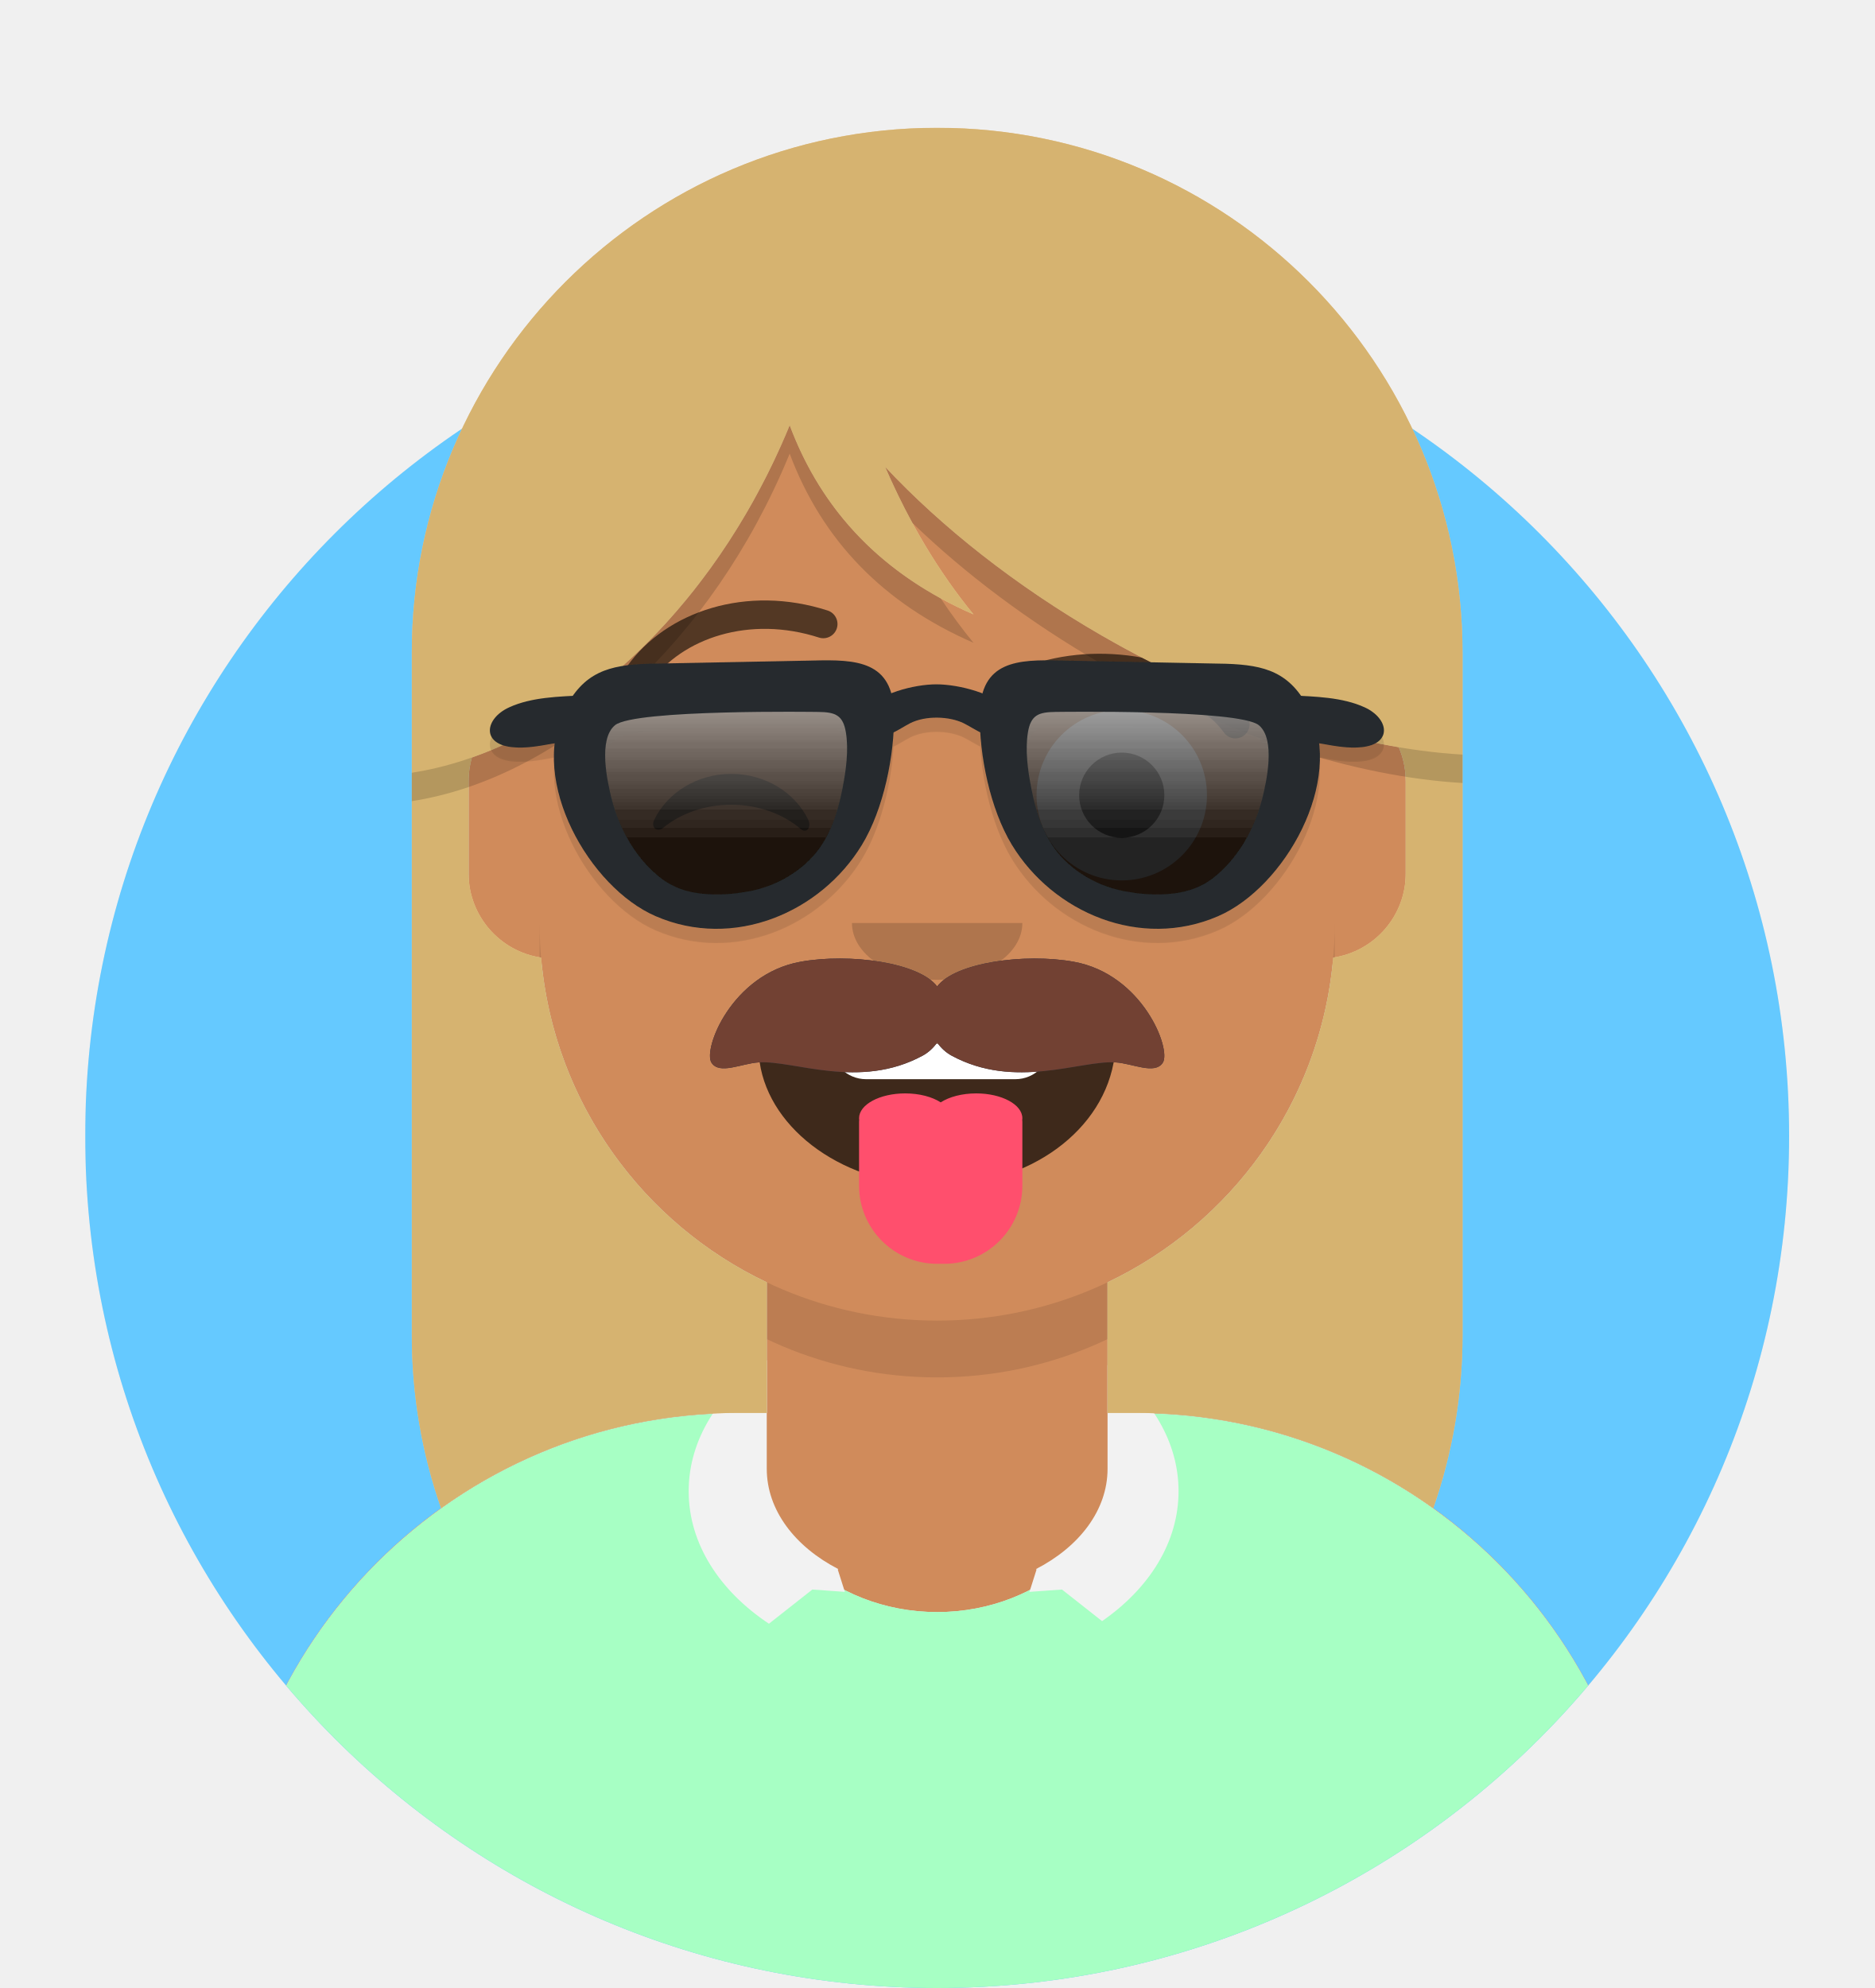
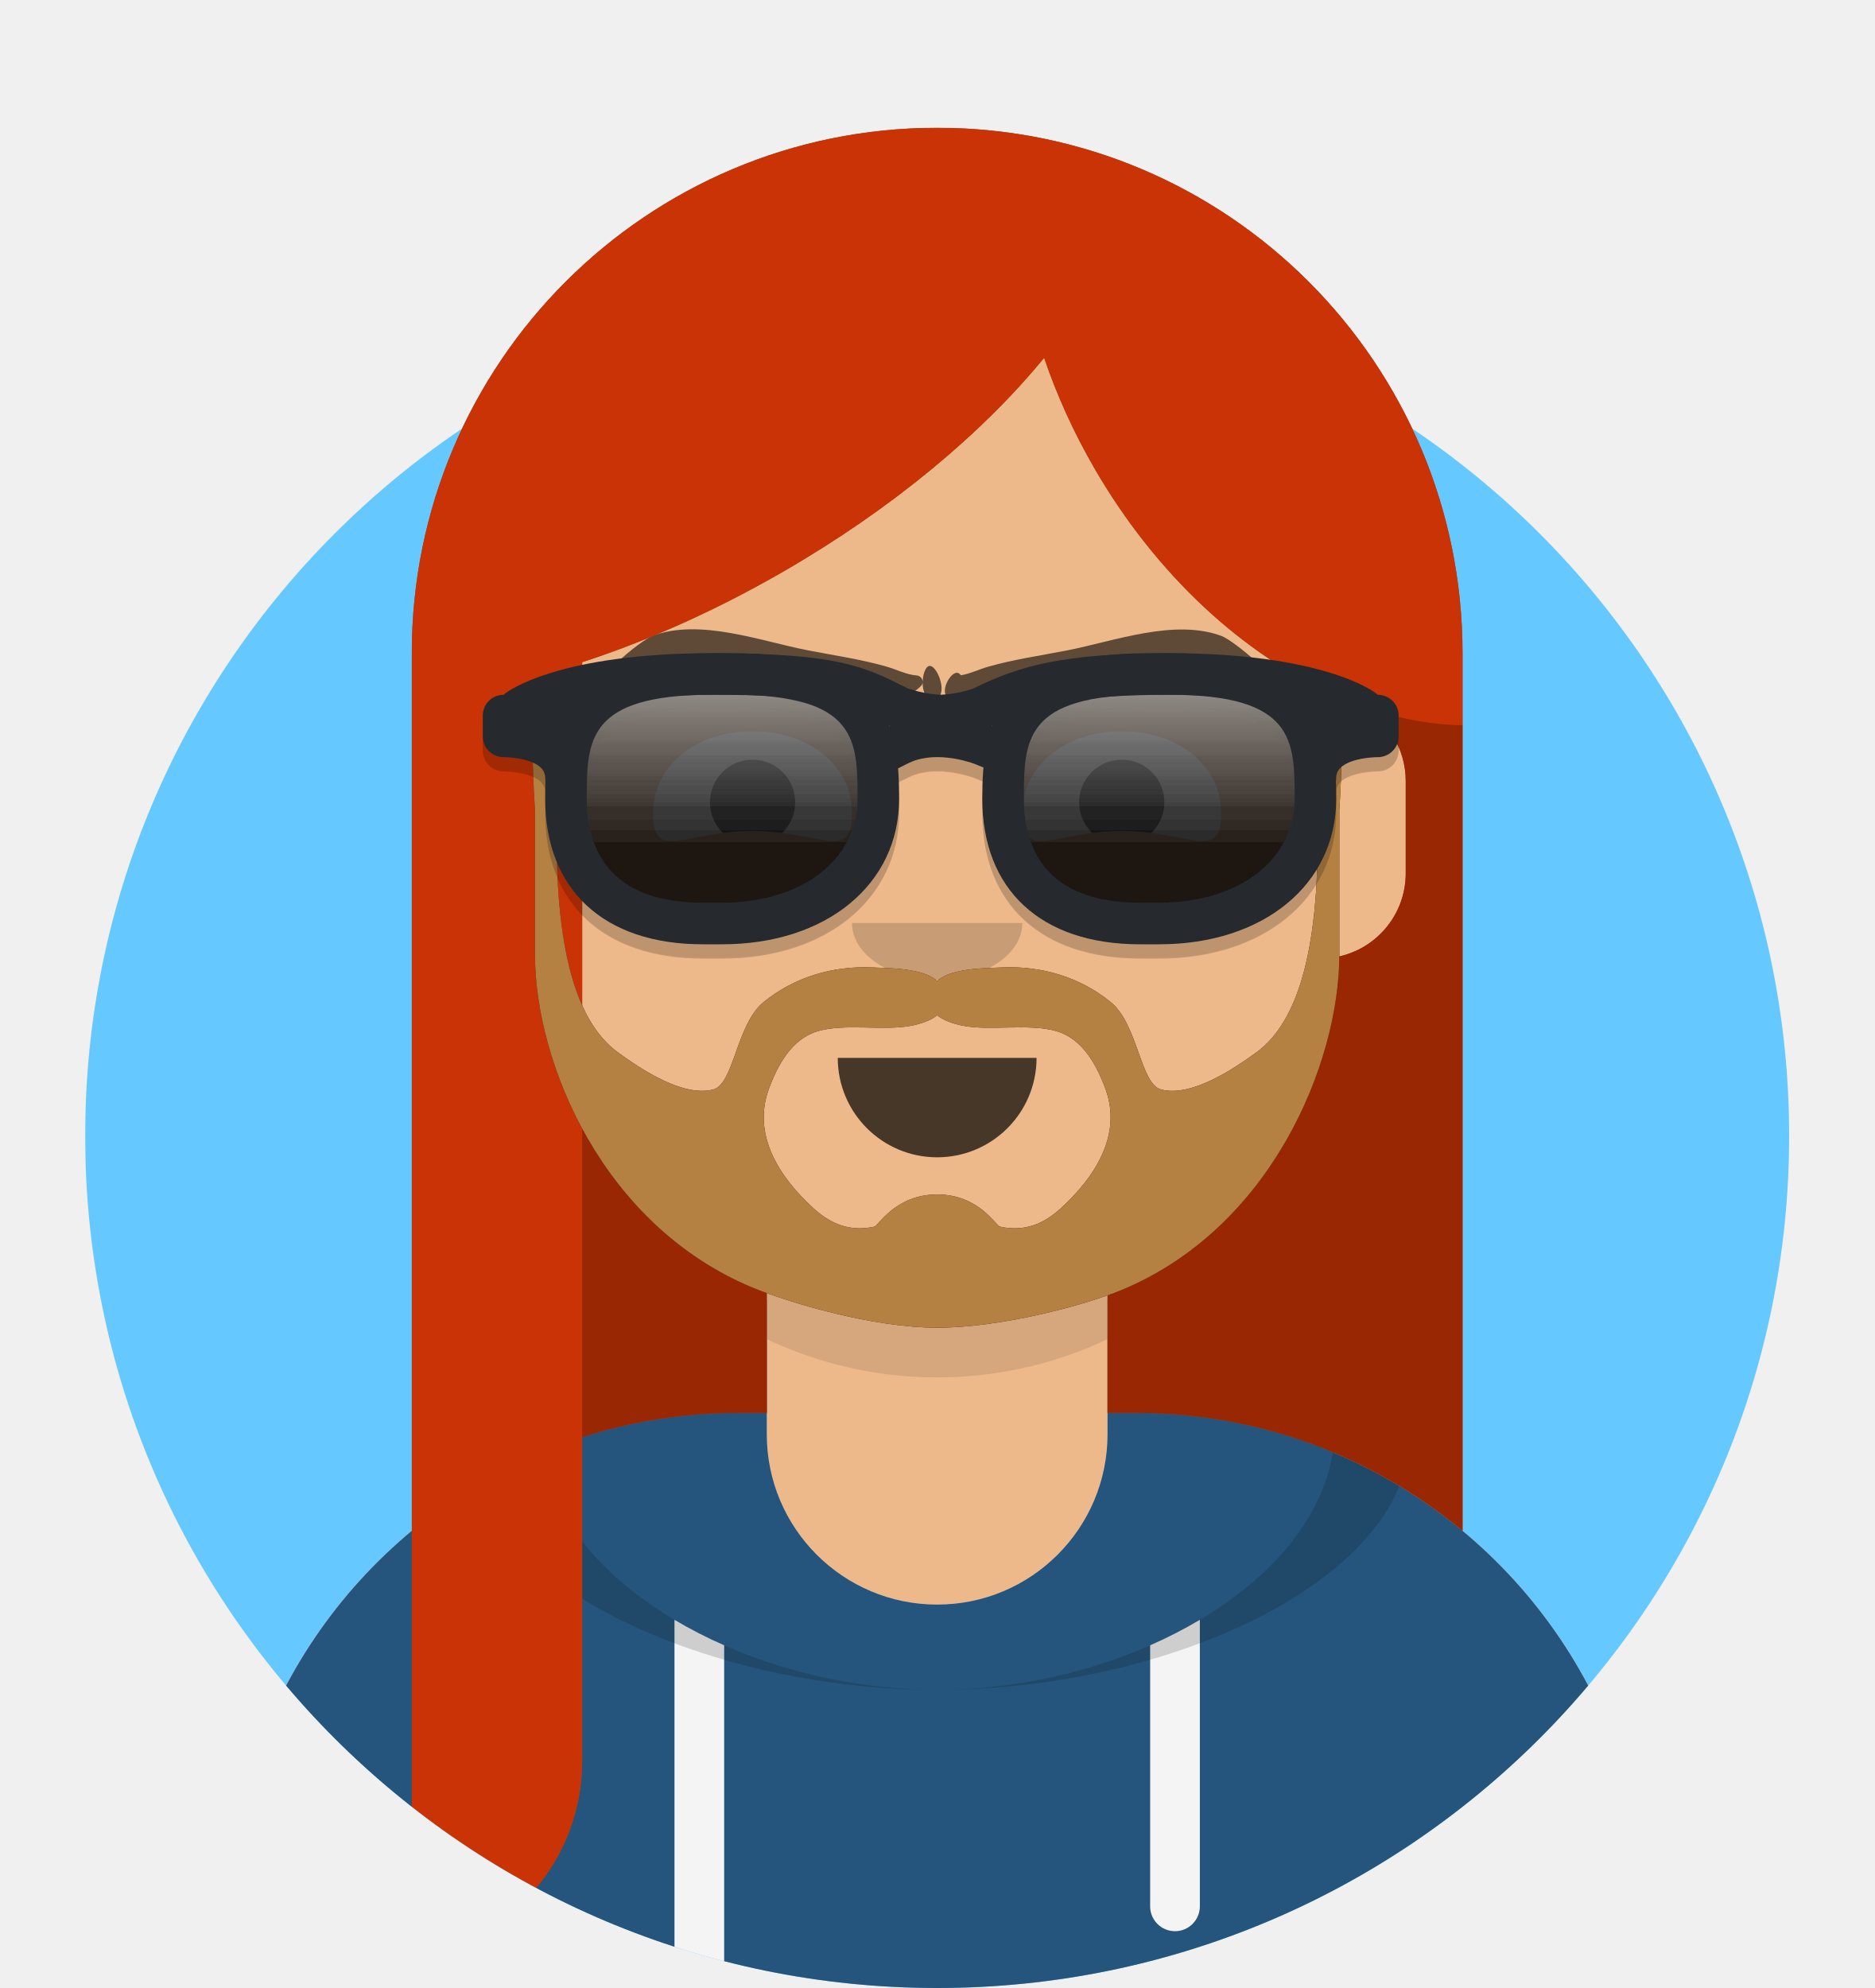
<svg xmlns="http://www.w3.org/2000/svg" xmlns:xlink="http://www.w3.org/1999/xlink" width="264px" height="280px" viewBox="0 0 264 280" version="1.1">
  <defs>
    <circle id="react-path-1" cx="120" cy="120" r="120" />
    <path d="M12,160 C12,226.274 65.726,280 132,280 C198.274,280 252,226.274 252,160 L264,160 L264,-1.42108547e-14 L-3.19744231e-14,-1.42108547e-14 L-3.19744231e-14,160 L12,160 Z" id="react-path-2" />
    <path d="M124,144.611 L124,163 L128,163 L128,163 C167.765,163 200,195.235 200,235 L200,244 L0,244 L0,235 C-4.86974701e-15,195.235 32.235,163 72,163 L72,163 L76,163 L76,144.611 C58.763,136.422 46.372,119.687 44.305,99.881 C38.48,99.058 34,94.052 34,88 L34,74 C34,68.054 38.325,63.118 44,62.166 L44,56 L44,56 C44,25.072 69.072,5.68137151e-15 100,0 L100,0 L100,0 C130.928,-5.68137151e-15 156,25.072 156,56 L156,62.166 C161.675,63.118 166,68.054 166,74 L166,88 C166,94.052 161.52,99.058 155.695,99.881 C153.628,119.687 141.237,136.422 124,144.611 Z" id="react-path-3" />
  </defs>
  <g id="Avataaar" stroke="none" stroke-width="1" fill="none" fill-rule="evenodd">
    <g transform="translate(-825, -1100)" id="Avataaar/Circle">
      <g transform="translate(825, 1100)">
        <g id="Circle" stroke-width="1" fill-rule="evenodd" transform="translate(12, 40)">
          <mask id="react-mask-4" fill="white">
            <use xlink:href="#react-path-1" />
          </mask>
          <use id="Circle-Background" fill="#E6E6E6" xlink:href="#react-path-1" />
          <g id="Color/Palette/Blue-01" mask="url(#react-mask-4)" fill="#65C9FF">
            <rect id="🖍Color" x="0" y="0" width="240" height="240" />
          </g>
        </g>
        <mask id="react-mask-5" fill="white">
          <use xlink:href="#react-path-2" />
        </mask>
        <g id="Mask" />
        <g id="Avataaar" stroke-width="1" fill-rule="evenodd" mask="url(#react-mask-5)">
          <g id="Body" transform="translate(32, 36)">
            <mask id="react-mask-6" fill="white">
              <use xlink:href="#react-path-3" />
            </mask>
            <use fill="#D0C6AC" xlink:href="#react-path-3" />
-             <g id="Skin/👶🏽-03-Brown" mask="url(#react-mask-6)" fill="#D08B5B">
+             <g id="Skin/👶🏽-03-Brown" mask="url(#react-mask-6)" fill="#EDB98A">
              <g transform="translate(0, 0)" id="Color">
                <rect x="0" y="0" width="264" height="280" />
              </g>
            </g>
            <path d="M156,79 L156,102 C156,132.928 130.928,158 100,158 C69.072,158 44,132.928 44,102 L44,79 L44,94 C44,124.928 69.072,150 100,150 C130.928,150 156,124.928 156,94 L156,79 Z" id="Neck-Shadow" fill-opacity="0.1" fill="#000000" mask="url(#react-mask-6)" />
          </g>
-           <g id="Clothing/Collar-+-Sweater" transform="translate(0, 170)">
+           <g id="Clothing/Hoodie" transform="translate(0, 170)">
            <defs>
-               <path d="M105.192,29.052 L104,29.052 L104,29.052 C64.235,29.052 32,61.287 32,101.052 L32,110 L232,110 L232,101.052 C232,61.287 199.765,29.052 160,29.052 L160,29.052 L158.808,29.052 C158.935,30.035 159,31.036 159,32.052 C159,45.859 146.912,57.052 132,57.052 C117.088,57.052 105,45.859 105,32.052 C105,31.036 105.065,30.035 105.192,29.052 Z" id="react-path-351" />
+               <path d="M108,13.071 C90.081,15.076 76.28,20.552 76.004,34.645 C50.146,45.568 32,71.165 32,100.999 L32,100.999 L32,110 L232,110 L232,100.999 C232,71.165 213.854,45.568 187.996,34.645 C187.72,20.552 173.919,15.076 156,13.071 L156,32 L156,32 C156,45.255 145.255,56 132,56 L132,56 C118.745,56 108,45.255 108,32 L108,13.071 Z" id="react-path-411" />
            </defs>
-             <mask id="react-mask-352" fill="white">
-               <use xlink:href="#react-path-351" />
+             <mask id="react-mask-412" fill="white">
+               <use xlink:href="#react-path-411" />
            </mask>
-             <use id="Clothes" fill="#E6E6E6" fill-rule="evenodd" xlink:href="#react-path-351" />
-             <g id="Color/Palette/Gray-01" mask="url(#react-mask-352)" fill-rule="evenodd" fill="#A7FFC4">
+             <use id="Hoodie" fill="#B7C1DB" fill-rule="evenodd" xlink:href="#react-path-411" />
+             <g id="Color/Palette/Gray-01" mask="url(#react-mask-412)" fill-rule="evenodd" fill="#25557C">
              <rect id="🖍Color" x="0" y="0" width="264" height="110" />
            </g>
-             <path d="M156,22.279 C162.182,26.835 166,33.106 166,40.028 C166,47.233 161.863,53.733 155.229,58.327 L149.579,53.876 L145,54.208 L146,51.057 L145.922,50.996 C152.022,47.853 156,42.7 156,36.877 L156,22.279 Z M108,21.571 C101.233,26.174 97,32.74 97,40.028 C97,47.426 101.362,54.08 108.308,58.692 L114.421,53.876 L119,54.208 L118,51.057 L118.078,50.996 C111.978,47.853 108,42.7 108,36.877 L108,21.571 Z" id="Collar" fill="#F2F2F2" fill-rule="evenodd" />
+             <path d="M102,61.739 L102,110 L95,110 L95,58.15 C97.204,59.46 99.547,60.661 102,61.739 Z M169,58.15 L169,98.5 C169,100.433 167.433,102 165.5,102 C163.567,102 162,100.433 162,98.5 L162,61.739 C164.453,60.661 166.796,59.46 169,58.15 Z" id="Straps" fill="#F4F4F4" fill-rule="evenodd" mask="url(#react-mask-412)" />
+             <path d="M90.96,12.724 C75.909,15.571 65.5,21.243 65.5,32.308 C65.5,52.02 98.538,68 132,68 C165.462,68 198.5,52.02 198.5,32.308 C198.5,21.243 188.091,15.571 173.04,12.724 C182.125,16.074 188,21.706 188,31.077 C188,51.469 160.179,68 132,68 C103.821,68 76,51.469 76,31.077 C76,21.706 81.875,16.074 90.96,12.724 Z" id="Shadow" fill-opacity="0.16" fill="#000000" fill-rule="evenodd" mask="url(#react-mask-412)" />
          </g>
          <g id="Face" transform="translate(76, 82)" fill="#000000">
-             <g id="Mouth/Tongue" transform="translate(2, 52)">
-               <defs>
-                 <path d="M29,15.609 C30.41,25.231 41.062,33 54,33 C66.968,33 77.646,25.183 79,14.739 C79.101,14.34 78.775,13 76.826,13 C56.838,13 41.74,13 31.174,13 C29.383,13 28.87,14.24 29,15.609 Z" id="react-path-383" />
-               </defs>
-               <mask id="react-mask-384" fill="white">
-                 <use xlink:href="#react-path-383" />
-               </mask>
-               <use id="Mouth" fill-opacity="0.7" fill="#000000" fill-rule="evenodd" xlink:href="#react-path-383" />
-               <rect id="Teeth" fill="#FFFFFF" fill-rule="evenodd" mask="url(#react-mask-384)" x="39" y="2" width="31" height="16" rx="5" />
-               <path d="M65.984,23.747 C65.995,23.83 66,23.914 66,24 L66,33 C66,39.075 61.075,44 55,44 L54,44 C47.925,44 43,39.075 43,33 L43,24 L43,24 C43,23.914 43.005,23.83 43.016,23.747 C43.005,23.665 43,23.583 43,23.5 C43,21.567 45.91,20 49.5,20 C51.51,20 53.308,20.491 54.5,21.263 C55.692,20.491 57.49,20 59.5,20 C63.09,20 66,21.567 66,23.5 C66,23.583 65.995,23.665 65.984,23.747 Z" id="Tongue" fill="#FF4F6D" fill-rule="evenodd" />
+             <g id="Mouth/Default" transform="translate(2, 52)" fill-opacity="0.7">
+               <path d="M40,15 C40,22.732 46.268,29 54,29 L54,29 C61.732,29 68,22.732 68,15" id="Mouth" />
            </g>
            <g id="Nose/Default" transform="translate(28, 40)" fill-opacity="0.16">
              <path d="M16,8 C16,12.418 21.373,16 28,16 L28,16 C34.627,16 40,12.418 40,8" id="Nose" />
            </g>
-             <g id="Eyes/Wink-Wacky-😜" transform="translate(0, 8)">
-               <circle id="Cornea?-I-don't-know" fill="#FFFFFF" cx="82" cy="22" r="12" />
-               <circle id="Eye" fill-opacity="0.7" fill="#000000" cx="82" cy="22" r="6" />
-               <path d="M16.16,25.447 C18.007,21.649 22.164,19 26.998,19 C31.814,19 35.959,21.63 37.815,25.407 C38.367,26.529 37.582,27.447 36.791,26.767 C34.34,24.66 30.859,23.344 26.998,23.344 C23.257,23.344 19.874,24.579 17.438,26.572 C16.547,27.3 15.62,26.558 16.16,25.447 Z" id="Winky-Doodle" fill-opacity="0.6" fill="#000000" />
+             <g id="Eyes/Squint-😊" transform="translate(0, 8)">
+               <defs>
+                 <path d="M14,14.048 C23.61,14.048 28,18.499 28,11.562 C28,4.624 21.732,0 14,0 C6.268,0 0,4.624 0,11.562 C0,18.499 4.39,14.048 14,14.048 Z" id="react-path-413" />
+                 <path d="M14,14.048 C23.61,14.048 28,18.499 28,11.562 C28,4.624 21.732,0 14,0 C6.268,0 0,4.624 0,11.562 C0,18.499 4.39,14.048 14,14.048 Z" id="react-path-414" />
+               </defs>
+               <g id="Eye" transform="translate(16, 13)">
+                 <mask id="react-mask-415" fill="white">
+                   <use xlink:href="#react-path-413" />
+                 </mask>
+                 <use id="The-white-stuff" fill="#FFFFFF" xlink:href="#react-path-413" />
+                 <circle fill-opacity="0.7" fill="#000000" mask="url(#react-mask-415)" cx="14" cy="10" r="6" />
+               </g>
+               <g id="Eye" transform="translate(68, 13)">
+                 <mask id="react-mask-416" fill="white">
+                   <use xlink:href="#react-path-414" />
+                 </mask>
+                 <use id="Eyeball-Mask" fill="#FFFFFF" xlink:href="#react-path-414" />
+                 <circle fill-opacity="0.7" fill="#000000" mask="url(#react-mask-416)" cx="14" cy="10" r="6" />
+               </g>
            </g>
-             <g id="Eyebrow/Outline/Up-Down" fill-opacity="0.6" fill-rule="nonzero">
-               <path d="M15.591,14.162 C20.087,7.836 29.603,4.654 39.347,7.796 C40.399,8.135 41.526,7.557 41.865,6.506 C42.204,5.455 41.626,4.328 40.575,3.989 C29.167,0.31 17.836,4.099 12.331,11.845 C11.691,12.745 11.902,13.994 12.803,14.634 C13.703,15.274 14.952,15.062 15.591,14.162 Z" id="Eyebrow" />
-               <path d="M73.638,21.158 C77.553,15.649 88.285,12.56 97.53,14.83 C98.603,15.094 99.686,14.438 99.95,13.365 C100.213,12.292 99.557,11.209 98.484,10.946 C87.748,8.309 75.319,11.886 70.377,18.841 C69.737,19.741 69.948,20.99 70.849,21.629 C71.749,22.269 72.998,22.058 73.638,21.158 Z" id="Eyebrow" transform="translate(85.00755, 16.03842) scale(-1, 1) translate(-85.00755, -16.03842) " />
+             <g id="Eyebrow/Natural/Unibrow-Natural" fill-opacity="0.6">
+               <path d="M57.001,12 C57,11.996 57,11.996 57.001,12 M59.46,14.892 C61.312,16.059 64.113,16.789 65.703,17.051 C71.949,18.077 78.015,15.946 84.172,15.015 C89.636,14.19 95.856,13.497 100.86,16.508 C100.988,16.584 101.998,17.215 102.525,17.751 C102.91,18.144 103.563,18.062 103.823,17.572 C105.242,14.894 97.724,8.76 96.281,8.15 C89.747,5.392 81.09,8.324 74.428,9.389 C70.689,9.987 66.928,10.38 63.241,11.291 C61.919,11.617 60.628,12.207 59.338,12.372 C59.185,12.143 58.989,12 58.763,12 C57.592,12 55.845,15.457 58.075,15.655 C58.773,15.716 59.216,15.382 59.46,14.892 Z" id="Kahlo" transform="translate(80.5, 12.5) rotate(-2) translate(-80.5, -12.5) " />
+               <path d="M54.999,12 C55,11.996 55,11.996 54.999,12 M15.719,8.15 C22.253,5.392 30.91,8.324 37.572,9.389 C41.311,9.987 45.072,10.38 48.759,11.291 C50.242,11.657 51.685,12.354 53.131,12.413 C53.833,12.441 54.267,13.276 53.815,13.824 C52.332,15.618 48.327,16.717 46.297,17.051 C40.051,18.077 33.985,15.946 27.828,15.015 C22.364,14.19 16.144,13.497 11.14,16.508 C11.012,16.584 10.002,17.215 9.475,17.751 C9.09,18.144 8.437,18.062 8.177,17.572 C6.758,14.894 14.276,8.76 15.719,8.15 Z M54.934,11 C56.105,11 57.852,15.402 55.622,15.653 C53.392,15.904 53.763,11 54.934,11 Z" id="Frida" transform="translate(32.34868, 12.5) rotate(2) translate(-32.34868, -12.5) " />
            </g>
          </g>
          <g id="Top" stroke-width="1" fill-rule="evenodd">
            <defs>
-               <rect id="react-path-387" x="0" y="0" width="264" height="280" />
-               <path d="M8.461,88.694 C8.161,89.744 8,90.853 8,92 L8,105 C8,111.019 12.431,116.002 18.209,116.867 C19.952,137.115 32.469,154.283 50,162.611 L50,181 L46,181 L46,181 C30.381,181 15.924,185.973 4.125,194.423 C1.453,186.777 1.52589027e-14,178.558 1.42108547e-14,170 L0,74 L0,74 C-5.00501776e-15,33.131 33.131,7.50752664e-15 74,0 L74,0 L74,0 C114.869,-7.50752664e-15 148,33.131 148,74 L148,170 C148,178.558 146.547,186.777 143.875,194.423 C132.076,185.973 117.619,181 102,181 L102,181 L98,181 L98,162.611 C115.531,154.283 128.048,137.115 129.791,116.867 C135.569,116.002 140,111.019 140,105 L140,92 C140,90.311 139.651,88.703 139.021,87.245 C126.065,85.057 111.479,79.769 97.149,71.495 C85.017,64.491 74.646,56.258 66.67,47.752 C70.096,55.66 74.246,62.588 79.118,68.535 C66.443,63.012 57.813,54.132 53.227,41.896 C52.849,42.818 52.456,43.739 52.046,44.658 C42.207,66.758 25.591,82.682 8.461,88.694 Z" id="react-path-388" />
-               <path d="M65.18,77.737 C67.363,76.105 80.407,75.479 82.758,74.089 C83.492,73.655 84.061,73.216 84.5,72.78 C84.939,73.216 85.509,73.655 86.242,74.089 C88.593,75.479 101.637,76.105 103.82,77.737 C106.03,79.391 107.644,83.185 107.467,86.151 C107.255,89.71 103.361,98.203 93.672,99.181 C91.558,96.828 88.237,95.31 84.5,95.31 C80.763,95.31 77.442,96.828 75.328,99.181 C65.639,98.203 61.745,89.71 61.533,86.151 C61.357,83.185 62.97,79.391 65.18,77.737 M103.142,94.906 C103.143,94.906 103.145,94.905 103.146,94.905 C103.144,94.905 103.143,94.906 103.142,94.906 M65.845,94.901 C65.849,94.903 65.857,94.906 65.862,94.908 C65.857,94.906 65.851,94.903 65.845,94.901 M144.863,55.985 C144.474,50.03 143.278,44.152 142.234,38.286 C141.953,36.707 140.424,26 139.735,26 C139.502,35.109 138.702,44.08 137.67,53.139 C137.361,55.848 137.038,58.556 136.825,61.274 C136.654,63.47 136.96,66.122 136.428,68.246 C135.749,70.952 132.348,73.478 129.703,74.411 C123.103,76.737 117.598,67.108 111.961,64.291 C104.643,60.635 92.064,59.764 84.582,64.53 C76.936,59.764 64.357,60.635 57.039,64.291 C51.402,67.108 45.897,76.737 39.297,74.411 C36.652,73.478 33.25,70.952 32.572,68.246 C32.04,66.122 32.346,63.47 32.175,61.274 C31.962,58.556 31.639,55.848 31.33,53.139 C30.298,44.08 29.497,35.109 29.265,26 C28.576,26 27.047,36.707 26.766,38.286 C25.722,44.152 24.526,50.03 24.138,55.985 C23.739,62.105 24.215,68.167 25.47,74.163 C26.069,77.028 26.769,79.876 27.519,82.704 C28.353,85.847 27.199,91.966 27.572,95.192 C28.279,101.296 31.154,113.2 34.383,118.451 C35.944,120.989 37.773,122.574 39.816,124.619 C41.783,126.588 42.604,129.64 44.726,131.737 C48.682,135.645 54.446,137.971 60.366,138.543 C65.677,143.05 74.506,146 84.5,146 C94.495,146 103.323,143.05 108.635,138.543 C114.554,137.971 120.318,135.645 124.274,131.737 C126.396,129.64 127.217,126.588 129.184,124.619 C131.226,122.574 133.056,120.989 134.617,118.451 C137.846,113.2 140.721,101.296 141.428,95.192 C141.801,91.966 140.647,85.847 141.481,82.704 C142.232,79.876 142.931,77.028 143.531,74.163 C144.785,68.167 145.261,62.105 144.863,55.985 Z" id="react-path-389" />
+               <rect id="react-path-419" x="0" y="0" width="264" height="280" />
+               <path d="M133.506,81.335 C137.364,83.331 140,87.357 140,92 L140,105 C140,111.019 135.569,116.002 129.791,116.867 C128.048,137.115 115.531,154.283 98,162.611 L98,162.611 L98,181 L102,181 C119.491,181 135.525,187.237 148,197.608 L148,74 C148,53.565 139.717,35.065 126.326,21.674 C112.935,8.283 94.435,-3.55271368e-15 74,0 C33.131,7.10542736e-15 -7.10542736e-15,33.131 0,74 L0,257.716 C13.569,255.776 24,244.106 24,230 L24,184.423 C30.935,182.2 38.327,181 46,181 L50,181 L50,162.611 C38.773,157.277 29.602,148.318 24,137.246 L24,75.266 C33.147,72.291 42.778,68.017 52.342,62.495 C67.745,53.602 80.431,42.941 89.066,32.397 C90.831,37.595 93.175,42.801 96.11,47.885 C104.878,63.071 117.224,74.234 130,79.917 L130,80.166 C130.4,80.233 130.794,80.32 131.18,80.426 C131.955,80.749 132.73,81.052 133.506,81.335 Z" id="react-path-420" />
            </defs>
-             <mask id="react-mask-385" fill="white">
-               <use xlink:href="#react-path-387" />
+             <mask id="react-mask-417" fill="white">
+               <use xlink:href="#react-path-419" />
            </mask>
            <g id="Mask" />
-             <g id="Top/Long-Hair/Straight-+-Strand" mask="url(#react-mask-385)">
+             <g id="Top/Long-Hair/Straight" mask="url(#react-mask-417)">
              <g transform="translate(-1, 0)">
                <g id="Hair" stroke-width="1" fill="none" fill-rule="evenodd" transform="translate(59, 18)">
-                   <mask id="react-mask-386" fill="white">
-                     <use xlink:href="#react-path-388" />
+                   <mask id="react-mask-418" fill="white">
+                     <use xlink:href="#react-path-420" />
                  </mask>
-                   <use fill="#ECC797" xlink:href="#react-path-388" />
-                   <g id="Skin/👶🏽-03-Brown" mask="url(#react-mask-386)" fill="#D6B370">
+                   <use id="Mask-Hair" fill="#944F23" xlink:href="#react-path-420" />
+                   <g id="Skin/👶🏽-03-Brown" mask="url(#react-mask-418)" fill="#C93305">
                    <g transform="translate(0, 0) " id="Color">
                      <rect x="0" y="0" width="264" height="280" />
                    </g>
                  </g>
                </g>
-                 <path d="M59,102.419 L59,108.838 C78.945,105.75 99.59,88.39 111.046,62.658 C111.456,61.739 111.849,60.818 112.227,59.896 C116.232,70.582 123.321,78.708 133.496,84.274 C134.956,86.47 136.497,88.557 138.118,90.535 C125.443,85.012 116.813,76.132 112.227,63.896 C111.849,64.818 111.456,65.739 111.046,66.658 C99.59,92.39 78.945,109.75 59,112.838 L59,102.419 Z M207,101.14 L207,110.281 C192.047,109.413 173.901,103.745 156.149,93.495 C145.876,87.564 136.866,80.752 129.503,73.64 C128.138,71.129 126.86,68.5 125.67,65.752 C133.646,74.258 144.017,82.491 156.149,89.495 C173.901,99.745 192.047,105.413 207,106.281 L207,101.14 Z" id="Shadow" fill-opacity="0.16" fill="#000000" fill-rule="evenodd" />
-                 <g id="Facial-Hair/Moustache-Magnum" transform="translate(49, 72)">
+                 <path d="M192.506,99.335 C197.375,101.108 202.263,102.072 207,102.148 L207,102.148 L207,92 C207,71.565 198.717,53.065 185.326,39.674 C198.717,53.065 207,71.565 207,92 L207,215.608 C194.525,205.237 178.491,199 161,199 L157,199 L157,180.611 L157,180.611 C174.531,172.283 187.048,155.115 188.791,134.867 C194.569,134.002 199,129.019 199,123 L199,110 C199,105.357 196.364,101.331 192.506,99.335 Z M190.18,98.426 C189.794,98.32 189.4,98.233 189,98.166 L189,97.917 C189.393,98.092 189.786,98.261 190.18,98.426 Z M83,155.246 C88.602,166.318 97.773,175.277 109,180.611 L109,199 L105,199 C97.327,199 89.935,200.2 83,202.423 L83,155.246 Z" id="Shadow" fill-opacity="0.24" fill="#000000" fill-rule="evenodd" />
+                 <g id="Facial-Hair/Beard-Light" transform="translate(49, 72)">
                  <defs>
-                     <path d="M83.998,74.84 C83.457,75.609 82.761,76.25 81.95,76.689 C73.048,81.51 63.877,77.332 58.876,77.63 C56.46,77.774 53.341,79.415 52.216,77.679 C50.977,75.767 55.068,65.221 64.721,63.464 C71.731,62.189 81.497,63.602 83.998,66.938 C86.499,63.602 96.265,62.189 103.274,63.464 C112.928,65.221 117.019,75.767 115.78,77.679 C114.655,79.415 111.536,77.774 109.12,77.63 C104.119,77.332 94.948,81.51 86.046,76.689 C85.235,76.25 84.539,75.609 83.998,74.84 Z" id="react-path-391" />
+                     <path d="M101.428,98.169 C98.915,100.463 96.237,101.494 92.853,100.773 C92.271,100.649 89.896,96.235 84,96.235 C78.103,96.235 75.729,100.649 75.147,100.773 C71.762,101.494 69.085,100.463 66.571,98.169 C61.846,93.856 57.917,87.908 60.278,81.419 C61.508,78.037 63.51,74.324 67.151,73.246 C71.038,72.096 76.497,73.244 80.415,72.458 C81.684,72.204 83.071,71.751 84,71 C84.929,71.751 86.316,72.204 87.585,72.458 C91.503,73.244 96.961,72.096 100.849,73.246 C104.49,74.324 106.491,78.037 107.722,81.419 C110.083,87.908 106.154,93.856 101.428,98.169 M140.081,26 C136.671,34.4 137.988,44.858 137.357,53.676 C136.844,60.843 135.337,71.586 128.973,76.215 C125.718,78.582 119.794,82.56 115.542,81.45 C112.615,80.686 112.302,72.29 108.455,69.147 C104.092,65.582 98.643,64.016 93.149,64.258 C90.779,64.362 85.984,64.337 84,66.16 C82.016,64.337 77.222,64.362 74.851,64.258 C69.357,64.016 63.908,65.582 59.545,69.147 C55.698,72.29 55.386,80.686 52.458,81.45 C48.206,82.56 42.282,78.582 39.027,76.215 C32.662,71.586 31.156,60.843 30.643,53.676 C30.012,44.858 31.329,34.4 27.919,26 C26.26,26 27.354,42.129 27.354,42.129 L27.354,62.485 C27.386,77.773 36.935,100.655 58.108,109.393 C63.286,111.53 75.015,115 84,115 C92.985,115 104.714,111.86 109.892,109.723 C131.065,100.986 140.614,77.773 140.646,62.485 L140.646,42.129 C140.646,42.129 141.74,26 140.081,26" id="react-path-422" />
                  </defs>
-                   <mask id="react-mask-390" fill="white">
-                     <use xlink:href="#react-path-391" />
+                   <mask id="react-mask-421" fill="white">
+                     <use xlink:href="#react-path-422" />
                  </mask>
-                   <use id="Hey..." fill="#28354B" fill-rule="evenodd" xlink:href="#react-path-391" />
-                   <g id="Color/Hair/Brown" mask="url(#react-mask-390)" fill="#724133">
+                   <use id="Lite-Beard" fill="#331B0C" fill-rule="evenodd" xlink:href="#react-path-422" />
+                   <g id="Color/Hair/Brown" mask="url(#react-mask-421)" fill="#B58143">
                    <g transform="translate(-32, 0)" id="Color">
                      <rect x="0" y="0" width="264" height="244" />
                    </g>
                  </g>
                </g>
-                 <g id="Top/_Resources/Sunglasses" fill="none" transform="translate(62, 85)" stroke-width="1">
+                 <g id="Top/_Resources/Wayfarers" fill="none" transform="translate(62, 85)" stroke-width="1">
                  <defs>
-                     <filter x="-0.8%" y="-2.6%" width="101.6%" height="110.5%" filterUnits="objectBoundingBox" id="react-filter-394">
+                     <filter x="-0.8%" y="-2.4%" width="101.6%" height="109.8%" filterUnits="objectBoundingBox" id="react-filter-425">
                      <feOffset dx="0" dy="2" in="SourceAlpha" result="shadowOffsetOuter1" />
-                       <feColorMatrix values="0 0 0 0 0   0 0 0 0 0   0 0 0 0 0  0 0 0 0.1 0" type="matrix" in="shadowOffsetOuter1" result="shadowMatrixOuter1" />
+                       <feColorMatrix values="0 0 0 0 0   0 0 0 0 0   0 0 0 0 0  0 0 0 0.2 0" type="matrix" in="shadowOffsetOuter1" result="shadowMatrixOuter1" />
                      <feMerge>
                        <feMergeNode in="shadowMatrixOuter1" />
                        <feMergeNode in="SourceGraphic" />
                      </feMerge>
                    </filter>
-                     <path d="M47.01,6.277 C49.521,6.301 50.708,6.726 51.136,9.392 C51.569,12.092 51.148,15.128 50.648,17.787 C49.886,21.848 48.617,25.826 45.664,28.794 C44.109,30.358 42.212,31.603 40.194,32.454 C39.123,32.906 37.991,33.232 36.86,33.48 C36.529,33.552 33.706,33.948 35.438,33.747 C31.397,34.216 27.013,34.197 23.638,31.579 C19.898,28.678 17.337,24.086 16.211,19.513 C15.552,16.837 14.167,10.437 16.697,8.297 C19.595,5.845 47.01,6.277 47.01,6.277 L47.01,6.277 Z" id="react-path-392" />
-                     <path d="M78.919,6.275 C76.408,6.299 75.221,6.724 74.794,9.389 C74.36,12.089 74.782,15.125 75.281,17.784 C76.044,21.845 77.313,25.824 80.265,28.792 C81.821,30.355 83.718,31.601 85.736,32.452 C86.807,32.903 87.939,33.23 89.07,33.477 C89.4,33.549 92.223,33.946 90.492,33.744 C94.533,34.214 98.917,34.195 102.292,31.577 C106.032,28.675 108.593,24.084 109.719,19.511 C110.378,16.834 111.762,10.434 109.233,8.294 C106.335,5.843 78.919,6.275 78.919,6.275 L78.919,6.275 Z" id="react-path-393" />
-                     <linearGradient x1="50%" y1="0%" x2="50%" y2="70.506%" id="react-linear-gradient-395">
-                       <stop stop-color="#FFFFFF" stop-opacity="0.5" offset="0%" />
-                       <stop stop-color="#000000" stop-opacity="0.5" offset="100%" />
-                     </linearGradient>
-                     <linearGradient x1="50%" y1="0%" x2="50%" y2="100%" id="react-linear-gradient-396">
+                     <linearGradient x1="50%" y1="0%" x2="50%" y2="100%" id="react-linear-gradient-426">
                      <stop stop-color="#FFFFFF" stop-opacity="0.5" offset="0%" />
                      <stop stop-color="#000000" stop-opacity="0.5" offset="70.506%" />
                    </linearGradient>
+                     <path d="M44.918,17.571 C44.918,27.274 36.668,35.143 22.92,35.143 L20.17,35.143 C6.423,35.143 0.923,27.271 0.923,17.571 L0.923,17.571 C0.923,7.866 2.207,0 21.455,0 L24.386,0 C43.634,0 44.918,7.866 44.918,17.571 L44.918,17.571 Z" id="react-path-423" />
+                     <path d="M106.486,17.571 C106.486,27.274 98.239,35.143 84.489,35.143 L81.739,35.143 C67.991,35.143 62.491,27.271 62.491,17.571 L62.491,17.571 C62.491,7.866 63.775,0 83.023,0 L85.955,0 C105.199,0 106.486,7.866 106.486,17.571 L106.486,17.571 Z" id="react-path-424" />
                  </defs>
-                   <g id="Sunglasses" filter="url(#react-filter-394)" transform="translate(8, 8)">
-                     <g id="shades">
-                       <use fill-opacity="0.7" fill="#000000" xlink:href="#react-path-392" />
-                       <use fill="url(#react-linear-gradient-395)" xlink:href="#react-path-392" style="mix-blend-mode: screen;" />
+                   <g id="Wayfarers" filter="url(#react-filter-425)" transform="translate(7, 7)">
+                     <g id="Shades" transform="translate(10.79546, 2.928571)" fill-rule="nonzero">
+                       <g id="Shade">
+                         <use fill-opacity="0.7" fill="#000000" fill-rule="evenodd" xlink:href="#react-path-423" />
+                         <use fill="url(#react-linear-gradient-426)" fill-rule="evenodd" xlink:href="#react-path-423" style="mix-blend-mode: screen;" />
+                       </g>
+                       <g id="Shade">
+                         <use fill-opacity="0.7" fill="#000000" fill-rule="evenodd" xlink:href="#react-path-424" />
+                         <use fill="url(#react-linear-gradient-426)" fill-rule="evenodd" xlink:href="#react-path-424" style="mix-blend-mode: screen;" />
+                       </g>
                    </g>
-                     <g id="shades">
-                       <use fill-opacity="0.7" fill="#000000" xlink:href="#react-path-393" />
-                       <use fill="url(#react-linear-gradient-396)" xlink:href="#react-path-393" style="mix-blend-mode: screen;" />
-                     </g>
-                     <g id="Glasses" fill="#252C2F">
-                       <path d="M46.249,7.275 C48.621,7.298 49.742,7.692 50.146,10.165 C50.555,12.671 50.157,15.487 49.685,17.955 C48.965,21.723 47.767,25.415 44.978,28.169 C43.508,29.619 41.717,30.775 39.811,31.564 C38.799,31.983 37.73,32.286 36.661,32.516 C36.349,32.583 33.682,32.95 35.318,32.764 C31.501,33.199 27.36,33.182 24.172,30.753 C20.64,28.06 18.22,23.8 17.157,19.556 C16.534,17.073 15.226,11.134 17.616,9.149 C20.353,6.875 46.249,7.275 46.249,7.275 L46.249,7.275 Z M22.218,0.49 C16.777,0.678 13.147,1.634 10.463,7.069 C5.546,17.03 13.963,31.969 23.352,36.039 C34.329,40.799 46.592,35.532 52.396,26.006 C55.469,20.962 57.022,13.323 56.922,7.504 C56.795,0.076 51.607,-0.13 45.509,0.034 L22.218,0.49 Z" id="Frame" />
-                       <path d="M79.681,7.273 C77.309,7.295 76.188,7.689 75.784,10.163 C75.374,12.668 75.772,15.485 76.244,17.952 C76.965,21.72 78.163,25.412 80.952,28.166 C82.421,29.616 84.213,30.772 86.119,31.562 C87.131,31.981 88.2,32.284 89.268,32.513 C89.581,32.58 92.247,32.948 90.612,32.761 C94.429,33.197 98.57,33.179 101.757,30.75 C105.29,28.058 107.709,23.798 108.773,19.554 C109.396,17.071 110.703,11.132 108.314,9.147 C105.576,6.872 79.681,7.273 79.681,7.273 L79.681,7.273 Z M103.712,0.488 C109.152,0.675 112.783,1.632 115.466,7.067 C120.384,17.028 111.967,31.966 102.577,36.037 C91.6,40.797 79.338,35.529 73.534,26.004 C70.461,20.96 68.907,13.321 69.007,7.501 C69.135,0.074 74.323,-0.132 80.421,0.032 L103.712,0.488 Z" id="Frame" />
-                       <path d="M13.197,4.927 C9.785,5.118 5.886,5.164 2.69,6.639 C-0.695,8.201 -1.218,11.739 3.049,12.226 C4.971,12.446 6.895,12.083 8.787,11.745 C10.337,11.468 12.442,11.558 13.906,10.966 C16.636,9.862 16.46,4.74 13.197,4.927" id="Frame" />
-                       <path d="M112.735,4.927 C116.147,5.118 120.046,5.164 123.242,6.639 C126.626,8.201 127.149,11.739 122.882,12.226 C120.961,12.446 119.037,12.083 117.144,11.745 C115.595,11.468 113.49,11.558 112.025,10.966 C109.296,9.862 109.471,4.74 112.735,4.927" id="Frame" />
-                       <path d="M73.109,7.013 C71.163,4.713 66.091,3.385 62.891,3.385 C59.691,3.385 54.768,4.713 52.822,7.013 C51.841,8.172 51.807,9.724 53.508,10.451 C55.626,11.357 57.517,9.714 59.213,8.855 C61.381,7.757 64.712,7.877 66.719,8.855 C68.427,9.688 70.305,11.357 72.423,10.451 C74.124,9.724 74.091,8.172 73.109,7.013" id="Frame" />
-                     </g>
+                     <path d="M33.716,41 L30.966,41 C17.078,41 8.787,33.336 8.787,20.5 C8.787,10.127 10.599,0 32.25,0 L35.182,0 C56.833,0 58.645,10.127 58.645,20.5 C58.645,32.569 48.396,41 33.716,41 Z M32.25,5.854 C14.65,5.854 14.65,12.318 14.65,20.5 C14.65,27.18 17.48,35.143 30.966,35.143 L33.716,35.143 C44.942,35.143 52.782,29.122 52.782,20.5 C52.782,12.318 52.782,5.854 35.182,5.854 L32.25,5.854 Z" id="Left" fill="#252C2F" fill-rule="nonzero" />
+                     <path d="M95.284,41 L92.534,41 C78.646,41 70.355,33.336 70.355,20.5 C70.355,10.127 72.167,0 93.818,0 L96.75,0 C118.401,0 120.213,10.127 120.213,20.5 C120.213,32.569 109.964,41 95.284,41 Z M93.818,5.854 C76.218,5.854 76.218,12.318 76.218,20.5 C76.218,27.18 79.051,35.143 92.534,35.143 L95.284,35.143 C106.51,35.143 114.35,29.122 114.35,20.5 C114.35,12.318 114.35,5.854 96.75,5.854 L93.818,5.854 Z" id="Right" fill="#252C2F" fill-rule="nonzero" />
+                     <path d="M2.932,5.857 C3.618,5.172 11.123,0 32.25,0 C49.964,0 53.714,1.88 59.39,4.721 L59.805,4.931 C60.2,5.073 62.218,5.774 64.578,5.851 C66.729,5.757 68.568,5.161 69.106,4.97 C75.584,1.748 81.926,0 96.75,0 C117.877,0 125.382,5.172 126.068,5.857 C127.689,5.857 129,7.166 129,8.786 L129,11.714 C129,13.334 127.689,14.643 126.068,14.643 C126.068,14.643 120.205,14.643 120.205,17.571 C120.205,20.5 117.273,13.334 117.273,11.714 L117.273,8.862 C113.697,7.462 107.297,5.857 96.75,5.857 C85,5.857 79.148,6.988 74.128,9.104 L74.184,9.243 L71.688,10.25 L74.181,11.258 L71.981,16.687 L69.264,15.589 C69.021,15.49 68.497,15.314 67.771,15.131 C65.747,14.62 63.665,14.465 61.825,14.851 C61.15,14.993 60.523,15.206 59.948,15.493 L57.326,16.803 L54.703,11.565 L57.325,10.255 L57.331,10.252 L54.819,9.237 L54.899,9.039 C50.57,6.976 46.578,5.857 32.25,5.857 C21.704,5.857 15.303,7.461 11.727,8.861 L11.727,11.714 C11.727,13.334 8.795,20.5 8.795,17.571 C8.795,14.643 2.932,14.643 2.932,14.643 C1.313,14.643 0,13.334 0,11.714 L0,8.786 C0,7.166 1.313,5.857 2.932,5.857 Z" id="Stuff" fill="#252C2F" fill-rule="nonzero" />
                  </g>
                </g>
              </g>
            </g>
          </g>
        </g>
      </g>
    </g>
  </g>
</svg>
